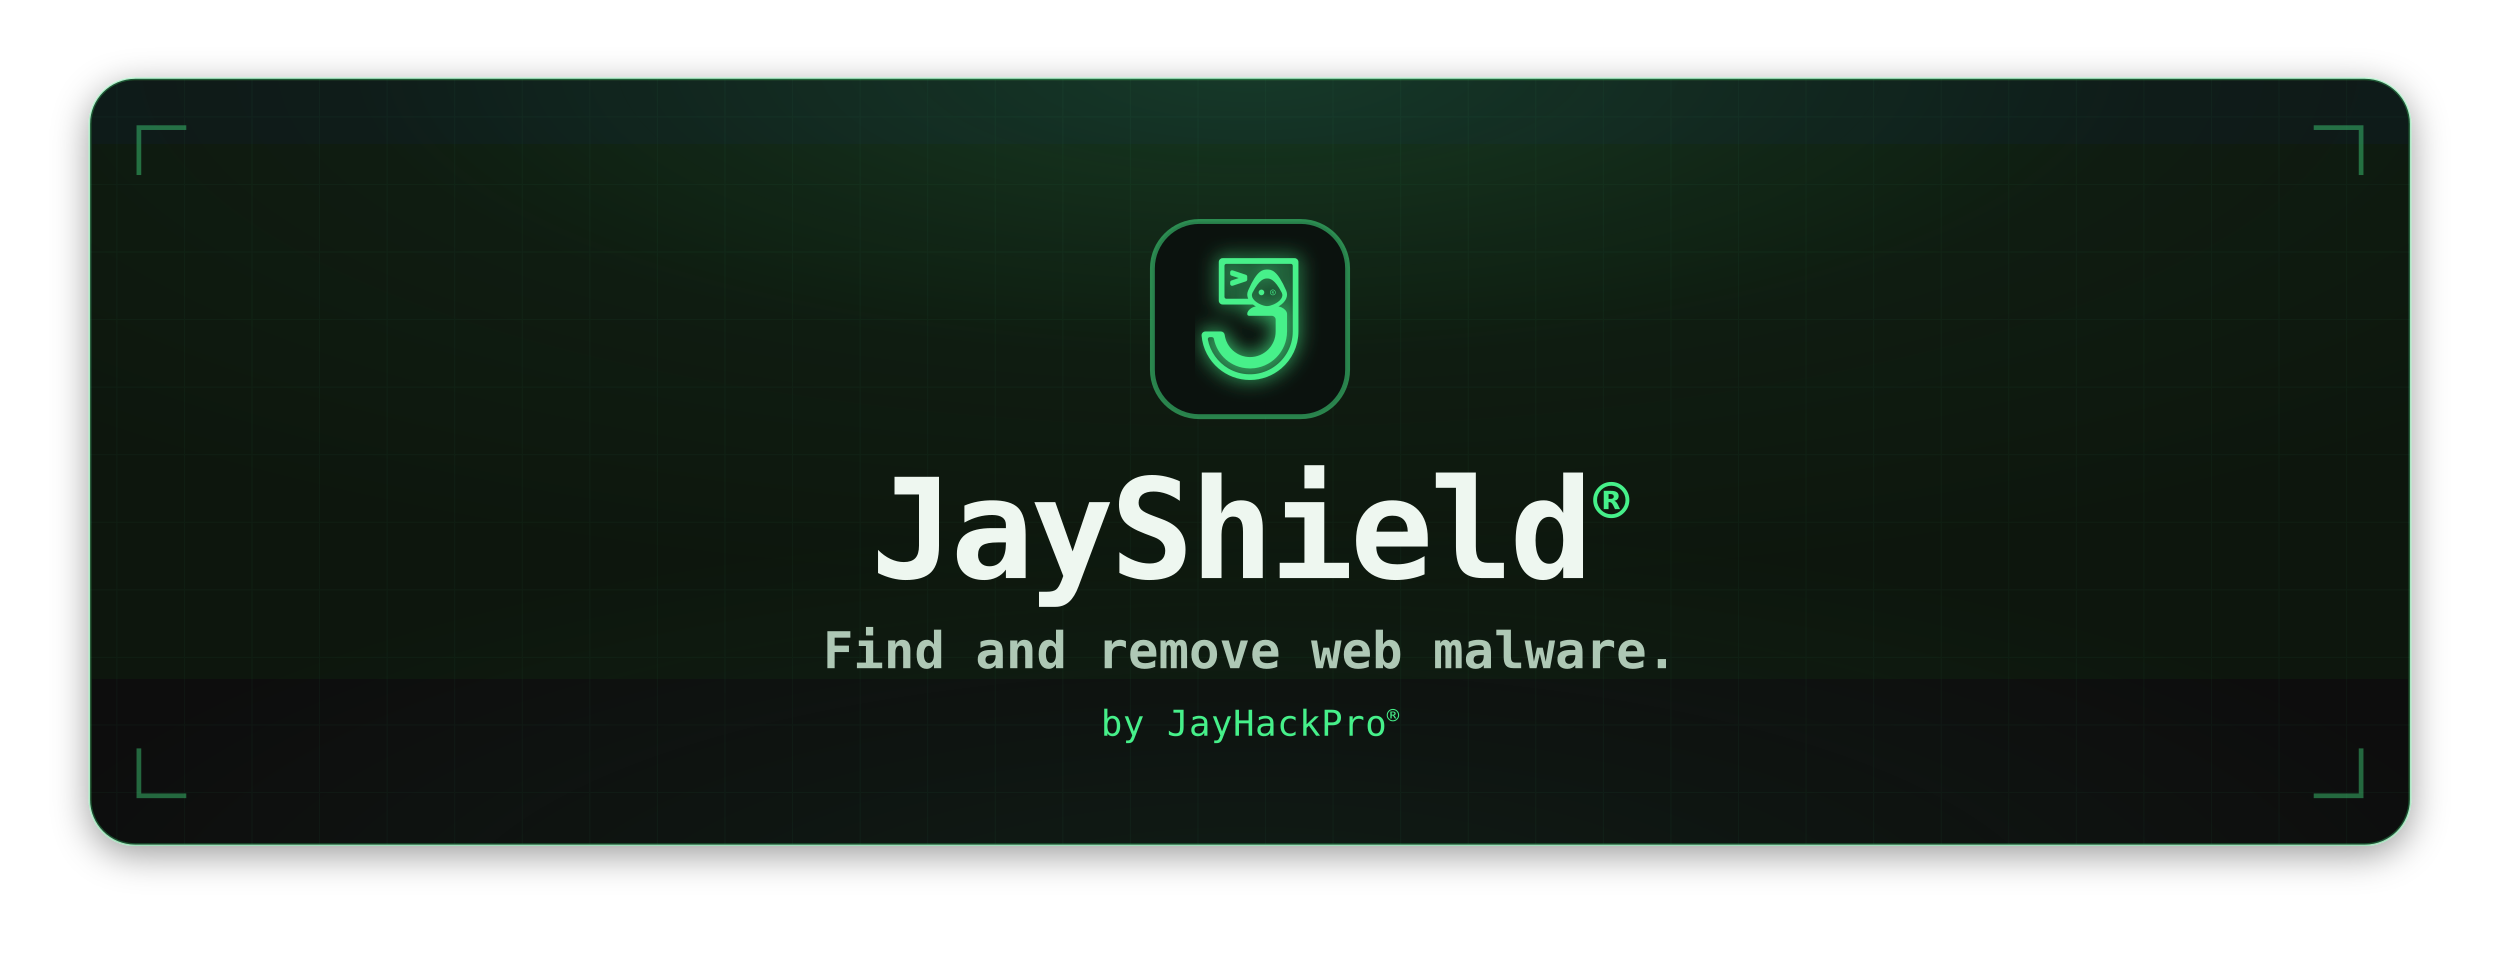
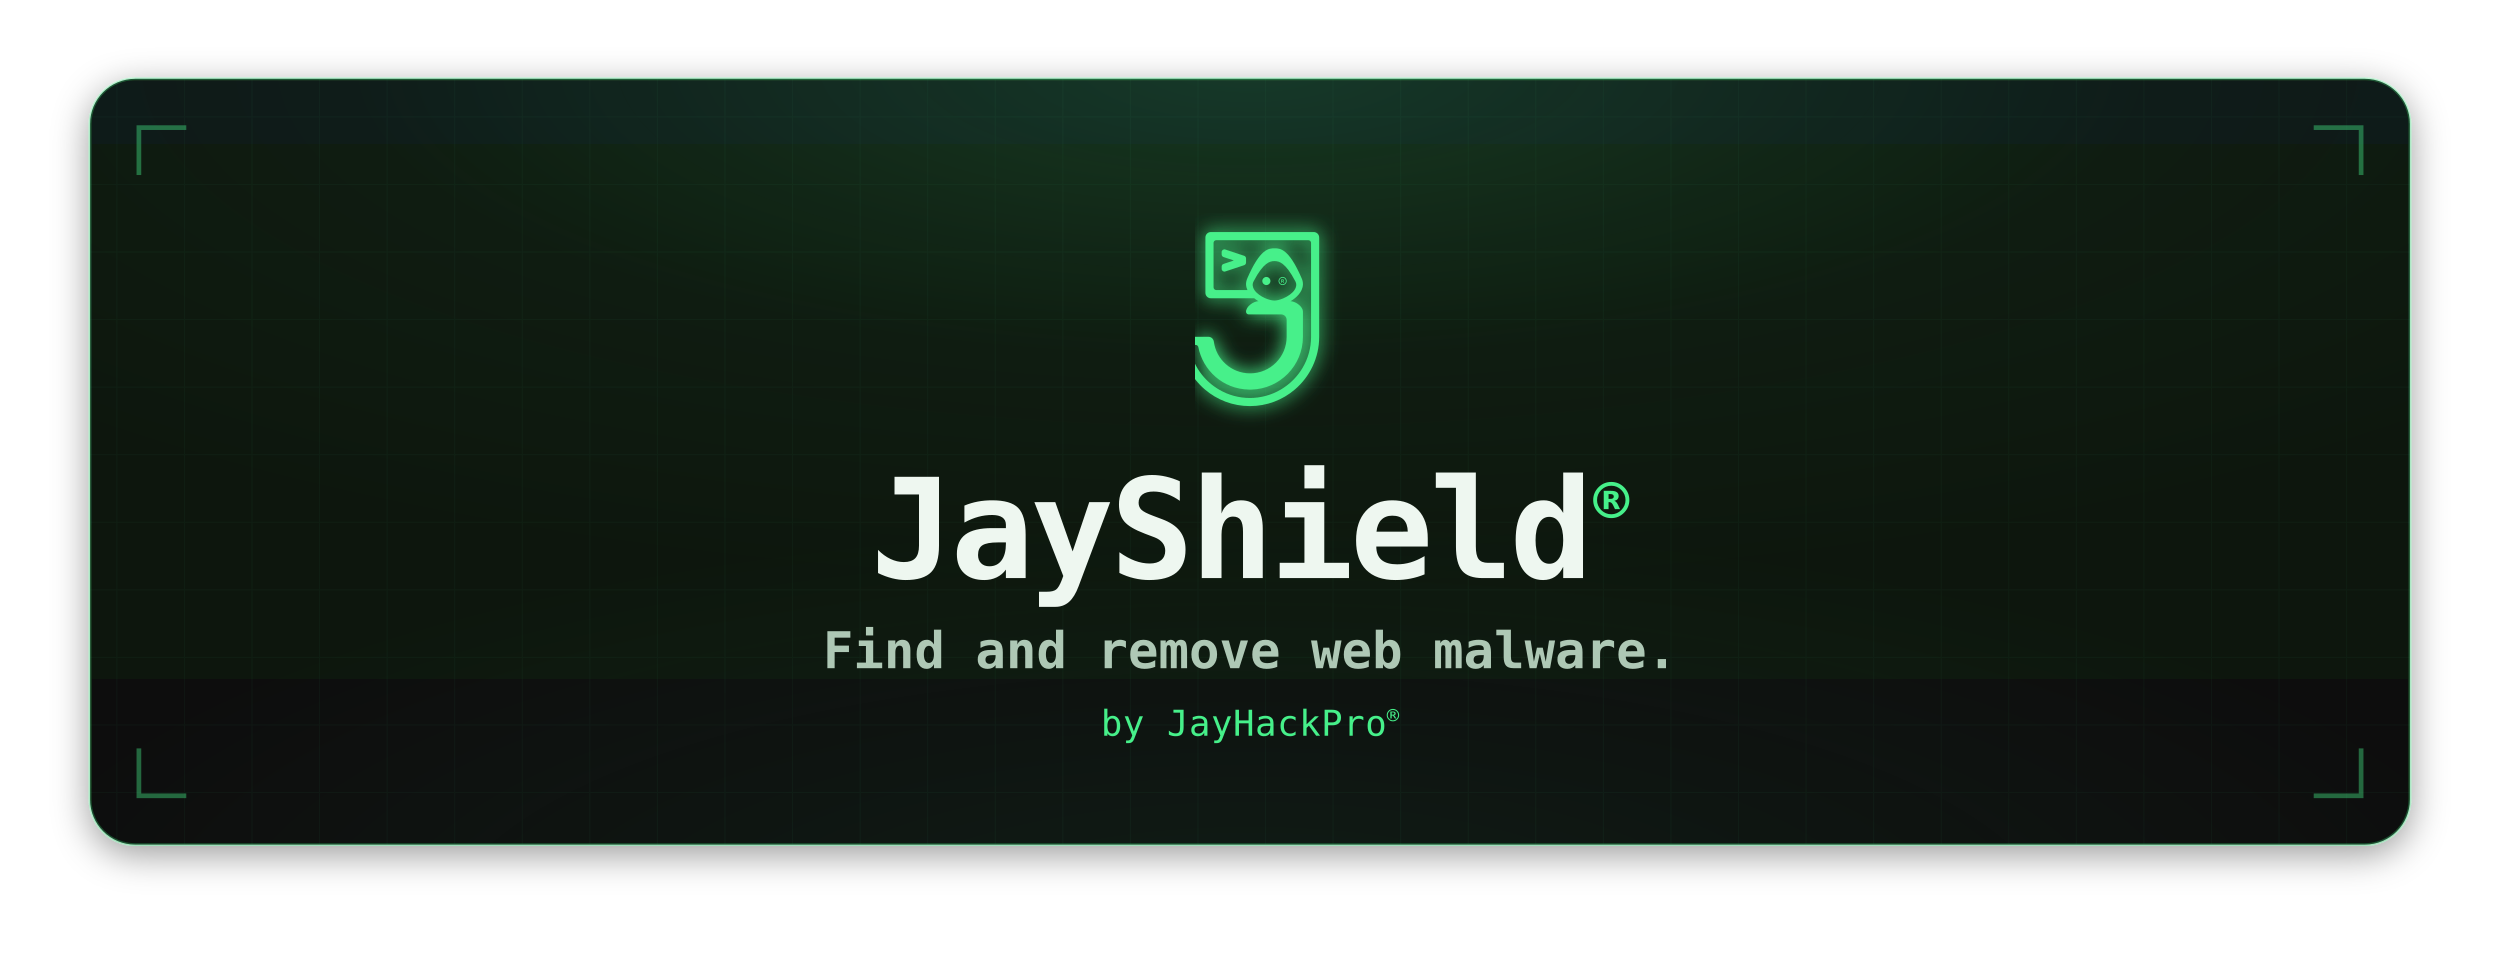
<svg xmlns="http://www.w3.org/2000/svg" width="1332" height="512" viewBox="-26 -26 1332 512" font-family="ui-monospace, 'SF Mono', 'JetBrains Mono', Menlo, monospace">
  <defs>
    <linearGradient id="panelFill" x1="0" y1="0" x2="0" y2="1">
      <stop offset="0%" stop-color="#0e1712" />
      <stop offset="100%" stop-color="#0a100c" />
    </linearGradient>
    <radialGradient id="gTop" cx="50%" cy="-2%" r="70%">
      <stop offset="0%" stop-color="#46f08a" stop-opacity="0.16" />
      <stop offset="55%" stop-color="#46f08a" stop-opacity="0.03" />
      <stop offset="100%" stop-color="#46f08a" stop-opacity="0" />
    </radialGradient>
    <radialGradient id="gBot" cx="50%" cy="112%" r="55%">
      <stop offset="0%" stop-color="#2aa863" stop-opacity="0.10" />
      <stop offset="100%" stop-color="#2aa863" stop-opacity="0" />
    </radialGradient>
    <filter id="glowLogo" x="-50%" y="-50%" width="200%" height="200%">
      <feGaussianBlur stdDeviation="5" result="b" />
      <feMerge>
        <feMergeNode in="b" />
        <feMergeNode in="SourceGraphic" />
      </feMerge>
    </filter>
    <filter id="shadow" x="-35%" y="-35%" width="170%" height="170%">
      <feDropShadow dx="0" dy="5" stdDeviation="10" flood-color="#000000" flood-opacity="0.4" />
    </filter>
    <pattern id="grid" width="36" height="36" patternUnits="userSpaceOnUse">
      <path d="M36 0H0V36" fill="none" stroke="#46f08a" stroke-opacity="0.04" stroke-width="1" />
    </pattern>
    <clipPath id="clip">
      <rect x="22" y="16" width="1236" height="408" rx="24" />
    </clipPath>
  </defs>
  <g filter="url(#shadow)">
    <rect x="22" y="16" width="1236" height="408" rx="24" fill="url(#panelFill)" stroke="#46f08a" stroke-opacity="0.28" stroke-width="1.5" />
  </g>
  <g clip-path="url(#clip)">
    <rect x="22" y="16" width="1236" height="408" fill="url(#grid)" />
    <rect x="22" y="16" width="1236" height="408" fill="url(#gTop)" />
    <rect x="22" y="16" width="1236" height="408" fill="url(#gBot)" />
  </g>
  <g stroke="#46f08a" stroke-opacity="0.4" stroke-width="2.5" fill="none" stroke-linecap="square">
    <path d="M48 66V42H72" />
    <path d="M1232 66V42H1208" />
    <path d="M48 374V398H72" />
    <path d="M1232 374V398H1208" />
  </g>
  <g transform="translate(588 92)">
-     <rect x="0" y="0" width="104" height="104" rx="25" fill="#0b120e" stroke="#46f08a" stroke-opacity="0.5" stroke-width="2.6" />
-     <svg x="17" y="17" width="70" height="70" viewBox="64 69 172 172" preserveAspectRatio="xMidYMid meet" filter="url(#glowLogo)">
+     <svg x="2" y="2" width="100" height="100" viewBox="64 69 172 172" preserveAspectRatio="xMidYMid meet" filter="url(#glowLogo)">
      <g fill="#46f08a">
        <path d="M164.99 123.84a3.72 3.72 0 1 1 0-7.44 3.72 3.72 0 1 1 0 7.44m14.9-7.45a3.72 3.72 0 1 0 0 7.44 3.72 3.72 0 1 0 0-7.44m-.01 6.75c-1.67 0-3.02-1.36-3.02-3.02s1.36-3.02 3.02-3.02 3.02 1.36 3.02 3.02-1.35 3.02-3.02 3.02m18.62 27.61v-2.5c0-.03-.01-.05-.01-.08zm7.45 5.44h.01v15.06h-.01z" />
        <path d="M109.14 80.25v50.7c0 2.76 2.24 5 5 5h39.71c1.2.96 2.48 1.85 3.81 2.65-4.8.24-11.4 5.06-11.29 9.76.03 1.34 1.17 2.39 2.5 2.39h29.73c2.76 0 5 2.24 5 5v15.5c0 18.51-15 33.51-33.51 33.51-17 0-31.05-12.66-33.22-29.07-.33-2.52-2.42-4.44-4.97-4.44H91.61c-2.92 0-5.24 2.49-4.99 5.4 1.45 17.18 9.75 32.41 22.15 42.96 11.08 9.43 25.43 15.14 41.13 15.14s30.05-5.7 41.13-15.14c13.68-11.65 22.37-28.99 22.37-48.36v-91c0-2.76-2.24-5-5-5h-94.26c-2.76 0-5 2.24-5 5m71.55 55.7c-3.01 1.31-6.03 2.08-8.25 2.08-2.32 0-5.38-.77-8.4-2.08-3.99-1.73-7.91-4.42-10.01-7.56-1.64-2.45-2.17-5.18-.74-7.94 9.13-17.57 15.25-18.59 19.14-18.59s10.01 1.01 19.14 18.59c1.43 2.76.87 5.48-.8 7.94-2.13 3.15-6.1 5.83-10.08 7.56m25.27 35.3c0 20.59-11.17 38.62-27.76 48.36a55.7 55.7 0 0 1-28.3 7.7c-10.32 0-19.99-2.81-28.3-7.7-13.73-8.07-23.75-21.8-26.79-37.96-.29-1.54.9-2.96 2.47-2.96h2.92c1.18 0 2.21.82 2.44 1.98 4.19 21.15 22.26 38.43 46.36 38.95.37.01.74.03 1.11.03s.74-.02 1.11-.03c26.17-.59 47.28-22.05 47.28-48.36v-7.62h.01v-15.46c-.05-3.45-3.65-6.93-7.44-8.58-1.31-.57-2.63-.92-3.85-.99 1.35-.8 2.64-1.7 3.85-2.67 2.65-2.14 4.85-4.66 6.16-7.46 1.53-3.27 1.83-6.9.17-10.73-11.9-27.59-19.88-27.59-24.95-27.59s-13.05 0-24.95 27.59c-1.64 3.8-1.36 7.42.14 10.66H119.1a2.5 2.5 0 0 1-2.5-2.5V85.2a2.5 2.5 0 0 1 2.5-2.5h84.36a2.5 2.5 0 0 1 2.5 2.5v71h.01v15.05z" />
        <path d="m181.22 121.49-.8-1.1a.8.8 0 0 0 .54-.39q.12-.21.12-.48t-.12-.48c-.12-.21-.19-.25-.34-.32-.15-.08-.31-.11-.51-.11h-1.18c-.17 0-.32.13-.32.29v2.55c0 .16.14.29.32.29s.31-.13.31-.29v-1h.55l.77 1.15c.06.09.16.14.27.14h.26c.14-.02.21-.16.13-.25m-.92-1.6c-.06.04-.13.05-.21.05h-.85v-.85h.85c.08 0 .15.02.21.05s.11.09.14.15.05.14.05.22c0 .09-.02.16-.05.23s-.08.11-.14.15m-56.27-26.28v2.18c0 1.08.69 2.03 1.71 2.37l9.46 3.15-9.46 3.15c-1.02.34-1.71 1.3-1.71 2.37v2.18c0 1.71 1.67 2.91 3.29 2.37l17.34-5.78c1.02-.34 1.71-1.3 1.71-2.37v-3.84c0-1.08-.69-2.03-1.71-2.37l-17.34-5.78c-1.61-.54-3.29.67-3.29 2.37" />
      </g>
    </svg>
  </g>
  <text x="640" y="282" text-anchor="middle" font-size="74" font-weight="800" letter-spacing="-2" fill="#eef7f0">JayShield<tspan font-size="32" dy="-30" fill="#46f08a">®</tspan>
  </text>
  <text x="640" y="330" text-anchor="middle" font-size="27" font-weight="600" fill="#aec8b5">Find and remove web malware.</text>
  <text x="640" y="366" text-anchor="middle" font-size="19" letter-spacing="0.3" fill="#46f08a">by JayHackPro<tspan font-size="11" dy="-7">®</tspan>
  </text>
</svg>
